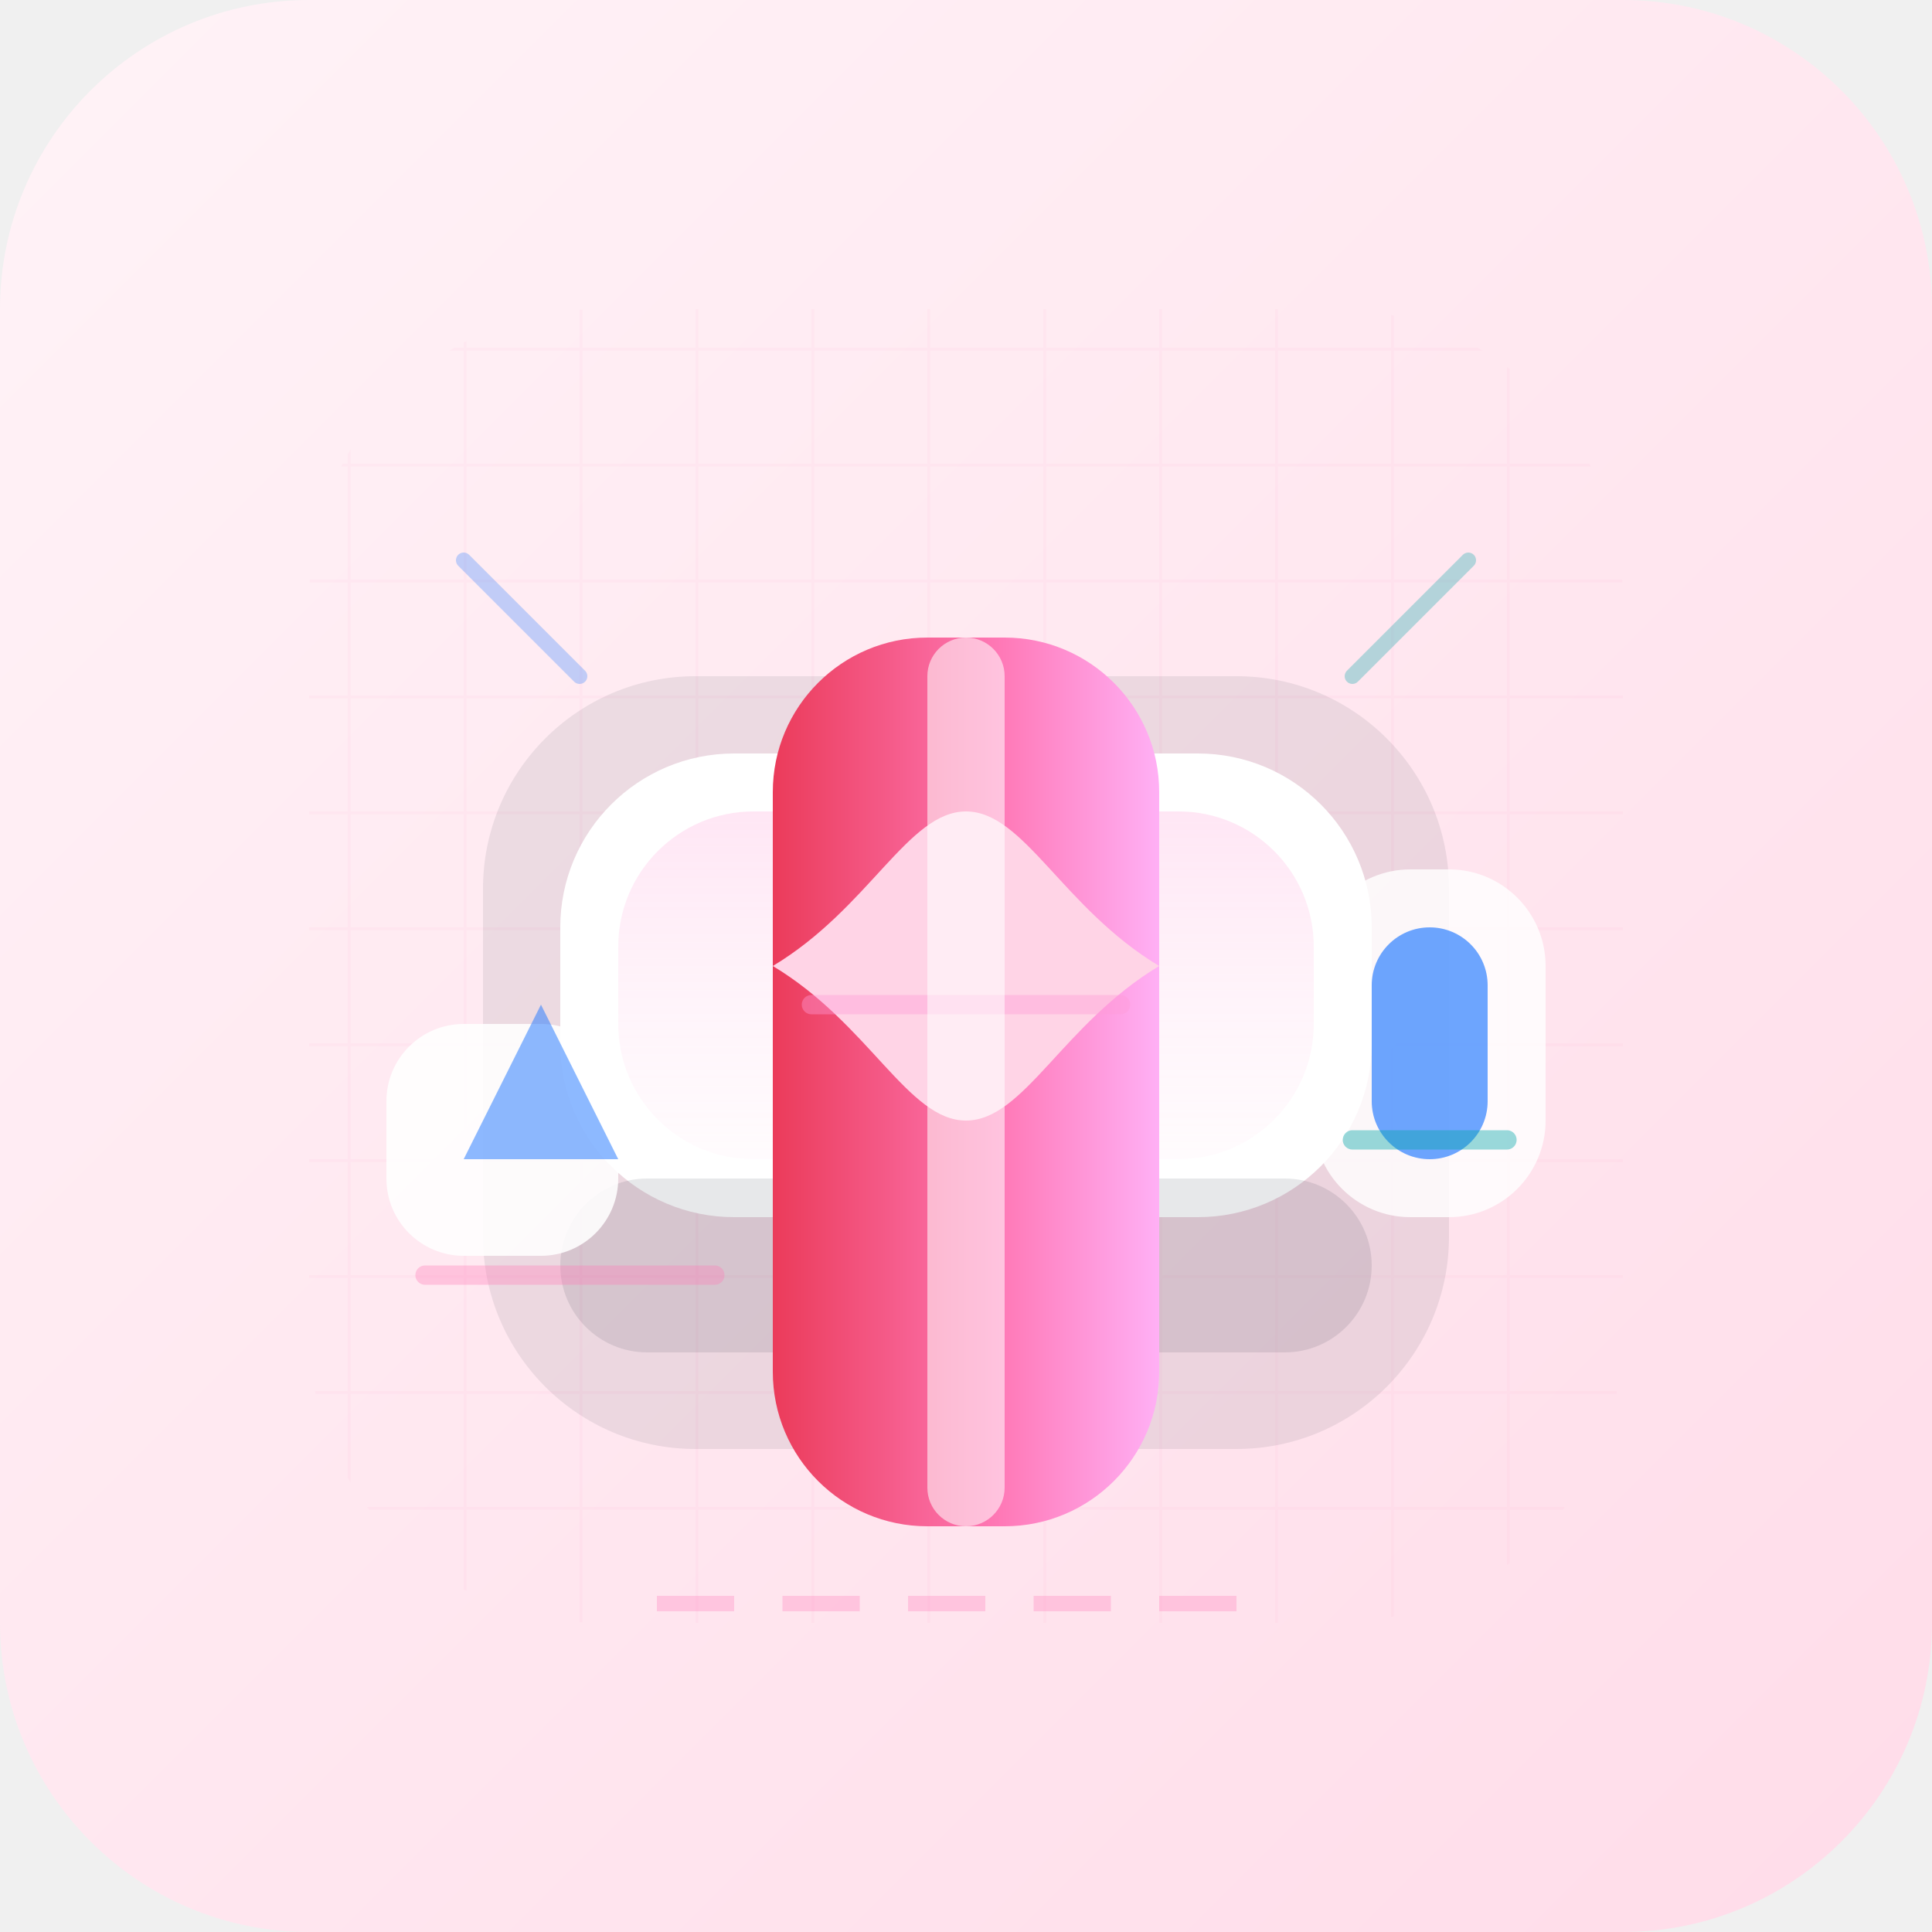
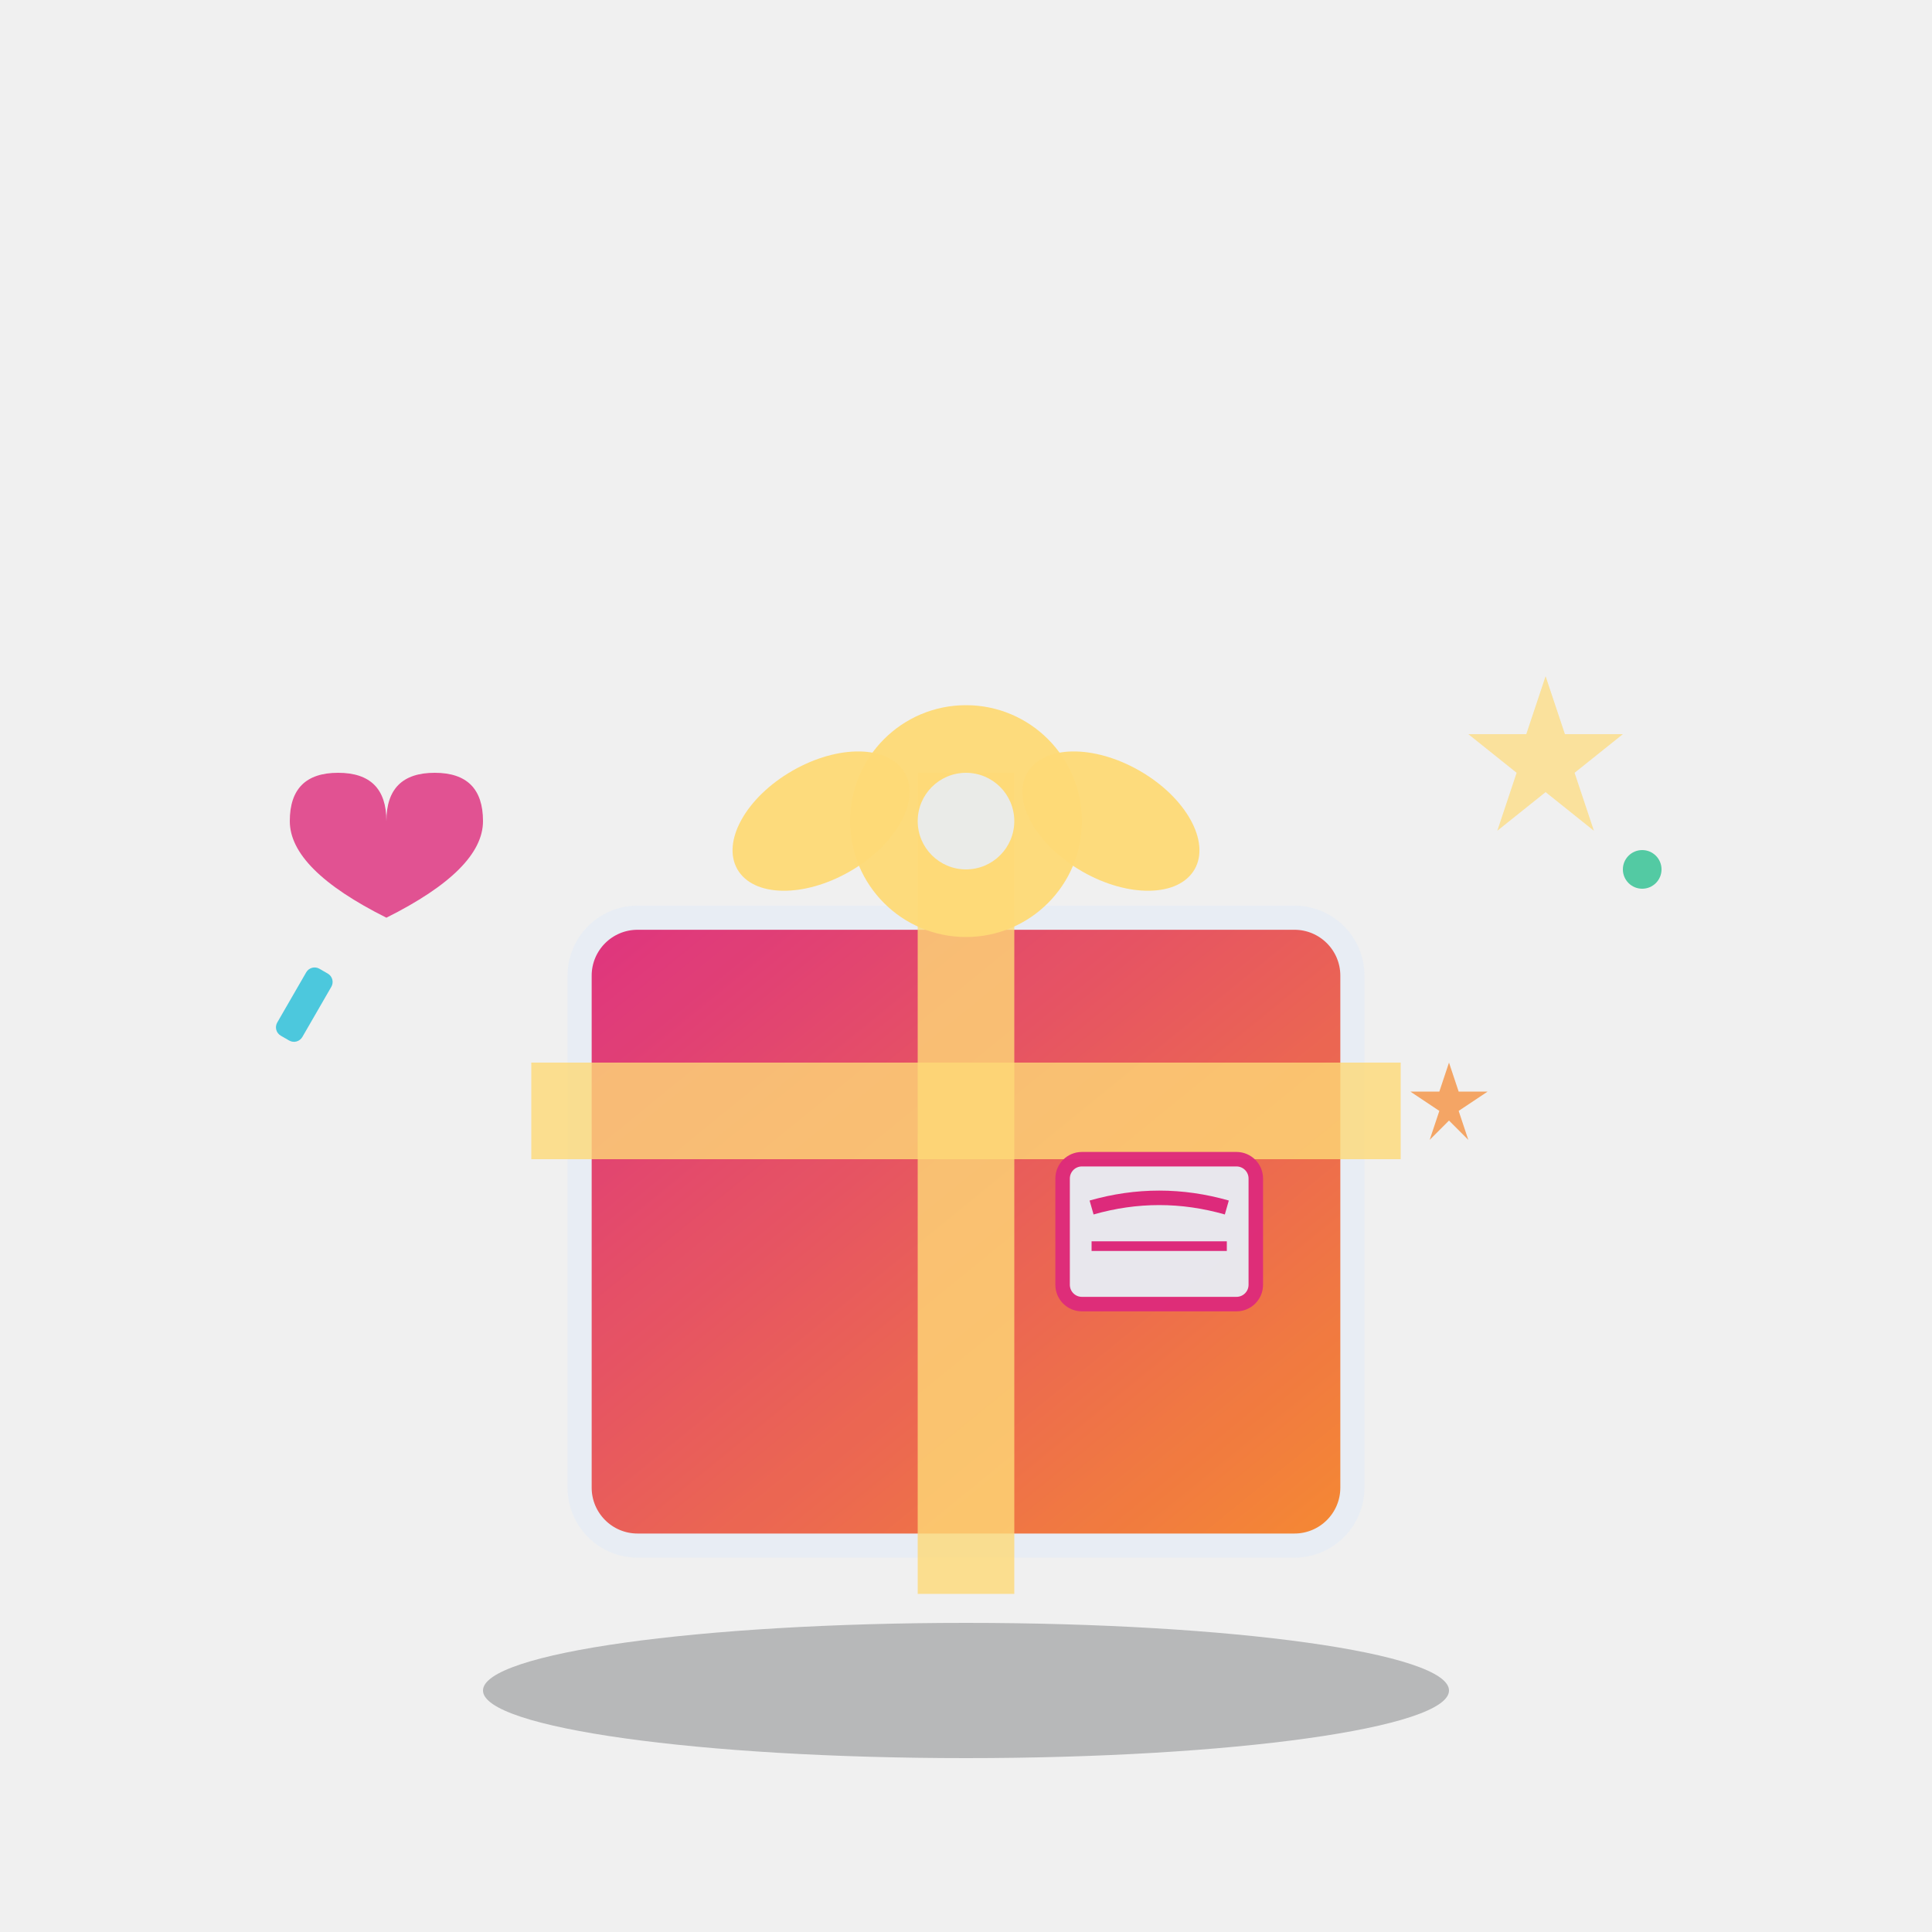
- <svg xmlns="http://www.w3.org/2000/svg" viewBox="0 0 200 200" role="img" aria-labelledby="title desc">
+ <svg xmlns="http://www.w3.org/2000/svg" viewBox="0 0 200 200" fill="none">
  <defs>
-     <linearGradient id="bg" x1="0%" y1="0%" x2="100%" y2="100%">
-       <stop offset="0%" stop-color="#fff3f7" />
-       <stop offset="100%" stop-color="#ffdce9" />
+     <linearGradient id="grad-gift" x1="0%" y1="0%" x2="100%" y2="100%">
+       <stop offset="0%" style="stop-color:#DD2A7B;stop-opacity:1" />
+       <stop offset="100%" style="stop-color:#F58529;stop-opacity:1" />
    </linearGradient>
-     <linearGradient id="wrap" x1="0%" y1="0%" x2="100%" y2="0%">
-       <stop offset="0%" stop-color="#eb3b5a" />
-       <stop offset="60%" stop-color="#ff7ab8" />
-       <stop offset="100%" stop-color="#ffb0f5" />
-     </linearGradient>
-     <linearGradient id="hud" x1="0%" y1="0%" x2="0%" y2="100%">
-       <stop offset="0%" stop-color="#ff9cd6" stop-opacity="0.25" />
-       <stop offset="100%" stop-color="#ffcee8" stop-opacity="0.08" />
-     </linearGradient>
-     <pattern id="raster" width="12" height="12" patternUnits="userSpaceOnUse">
-       <path d="M12 0H0V12" fill="none" stroke="#ff7ab8" stroke-width="0.6" opacity="0.18" />
-     </pattern>
  </defs>
-   <rect width="200" height="200" rx="32" fill="url(#bg)" />
-   <rect x="32" y="32" width="136" height="136" rx="30" fill="url(#raster)" opacity="0.3" />
-   <rect x="50" y="70" width="100" height="80" rx="22" fill="#0f172a" opacity="0.08" />
-   <rect x="58" y="78" width="84" height="48" rx="18" fill="#ffffff" />
-   <rect x="64" y="84" width="72" height="36" rx="14" fill="url(#hud)" />
-   <rect x="58" y="122" width="84" height="18" rx="9" fill="#0f172a" opacity="0.1" />
-   <rect x="80" y="66" width="40" height="92" rx="16" fill="url(#wrap)" />
-   <path d="M80 100c10-6 14-16 20-16s10 10 20 16c-10 6-14 16-20 16s-10-10-20-16z" fill="#ffd4e6" />
-   <path d="M84 104h32" stroke="#ff9cd6" stroke-width="2" stroke-linecap="round" opacity="0.4" />
-   <rect x="96" y="66" width="8" height="92" rx="4" fill="#ffffff" opacity="0.55" />
-   <rect x="40" y="106" width="24" height="24" rx="8" fill="#ffffff" opacity="0.88" />
-   <path d="M48 120l8-16 8 16z" fill="#2f80ff" opacity="0.55" />
-   <path d="M44 132h30" stroke="#ff7ab8" stroke-width="2" stroke-linecap="round" opacity="0.35" />
-   <rect x="136" y="90" width="24" height="36" rx="10" fill="#ffffff" opacity="0.82" />
-   <rect x="142" y="96" width="12" height="24" rx="6" fill="#2f80ff" opacity="0.7" />
-   <path d="M140 118h16" stroke="#00a6a8" stroke-width="2" stroke-linecap="round" opacity="0.4" />
-   <g fill="none" stroke-width="1.6" opacity="0.3">
-     <path d="M60 70l-12-12" stroke="#2f80ff" stroke-linecap="round" />
-     <path d="M140 70l12-12" stroke="#00a6a8" stroke-linecap="round" />
-     <path d="M68 166h64" stroke="#ff7ab8" stroke-dasharray="8 5" />
+   <g class="gift-box">
+     <rect x="60" y="95" width="80" height="65" rx="6" fill="url(#grad-gift)" stroke="#E8EDF4" stroke-width="2.5" opacity="0.95">
+       <animate attributeName="y" values="95;92;95" dur="3s" repeatCount="indefinite" />
+     </rect>
+     <g class="ribbon">
+       <rect x="95" y="80" width="10" height="85" fill="#FEDA77" opacity="0.8" />
+       <rect x="55" y="110" width="90" height="10" fill="#FEDA77" opacity="0.8" />
+       <circle cx="100" cy="85" r="12" fill="#FEDA77" opacity="0.95">
+         <animate attributeName="r" values="12;13;12" dur="2s" repeatCount="indefinite" />
+       </circle>
+       <ellipse cx="85" cy="85" rx="10" ry="6" fill="#FEDA77" opacity="0.95" transform="rotate(-30 85 85)" />
+       <ellipse cx="115" cy="85" rx="10" ry="6" fill="#FEDA77" opacity="0.95" transform="rotate(30 115 85)" />
+       <circle cx="100" cy="85" r="5" fill="#E8EDF4" opacity="0.9" />
+     </g>
+     <g transform="translate(110, 120)">
+       <rect x="0" y="0" width="20" height="15" rx="2" fill="#E8EDF4" stroke="#DD2A7B" stroke-width="1.5" opacity="0.95">
+         <animateTransform attributeName="transform" type="rotate" values="0 10 7.5; 5 10 7.5; 0 10 7.5" dur="3s" repeatCount="indefinite" />
+       </rect>
+       <path d="M3 5 Q10 3 17 5" stroke="#DD2A7B" stroke-width="1.5" fill="none" />
+       <line x1="3" y1="9" x2="17" y2="9" stroke="#DD2A7B" stroke-width="1" />
+     </g>
  </g>
+   <g class="heart" transform="translate(40, 80)">
+     <path d="M0 5 Q0 0 5 0 Q10 0 10 5 Q10 10 0 15 Q-10 10 -10 5 Q-10 0 -5 0 Q0 0 0 5" fill="#DD2A7B" opacity="0.8">
+       <animateTransform attributeName="transform" type="translate" values="0,0; 0,-10; 0,0" dur="3s" repeatCount="indefinite" />
+       <animate attributeName="opacity" values="0.8;0.4;0.8" dur="3s" repeatCount="indefinite" />
+     </path>
+   </g>
+   <g opacity="0.7">
+     <path d="M160 70 L162 76 L168 76 L163 80 L165 86 L160 82 L155 86 L157 80 L152 76 L158 76 Z" fill="#FEDA77">
+       <animate attributeName="opacity" values="0.7;0.3;0.7" dur="2s" repeatCount="indefinite" />
+     </path>
+     <path d="M150 110 L151 113 L154 113 L151 115 L152 118 L150 116 L148 118 L149 115 L146 113 L149 113 Z" fill="#F58529">
+       <animate attributeName="opacity" values="0.7;0.3;0.7" dur="2.5s" repeatCount="indefinite" />
+     </path>
+   </g>
+   <rect x="30" y="100" width="3" height="8" rx="1" fill="#06B6D4" opacity="0.7" transform="rotate(30 31.5 104)">
+     <animate attributeName="y" values="100;120" dur="2s" repeatCount="indefinite" />
+     <animate attributeName="opacity" values="0.7;0" dur="2s" repeatCount="indefinite" />
+   </rect>
+   <circle cx="170" cy="90" r="2" fill="#10B981" opacity="0.7">
+     <animate attributeName="cy" values="90;110" dur="2.3s" repeatCount="indefinite" />
+     <animate attributeName="opacity" values="0.7;0" dur="2.3s" repeatCount="indefinite" />
+   </circle>
+   <ellipse cx="100" cy="175" rx="50" ry="7" fill="#0B0F14" opacity="0.25" />
</svg>
